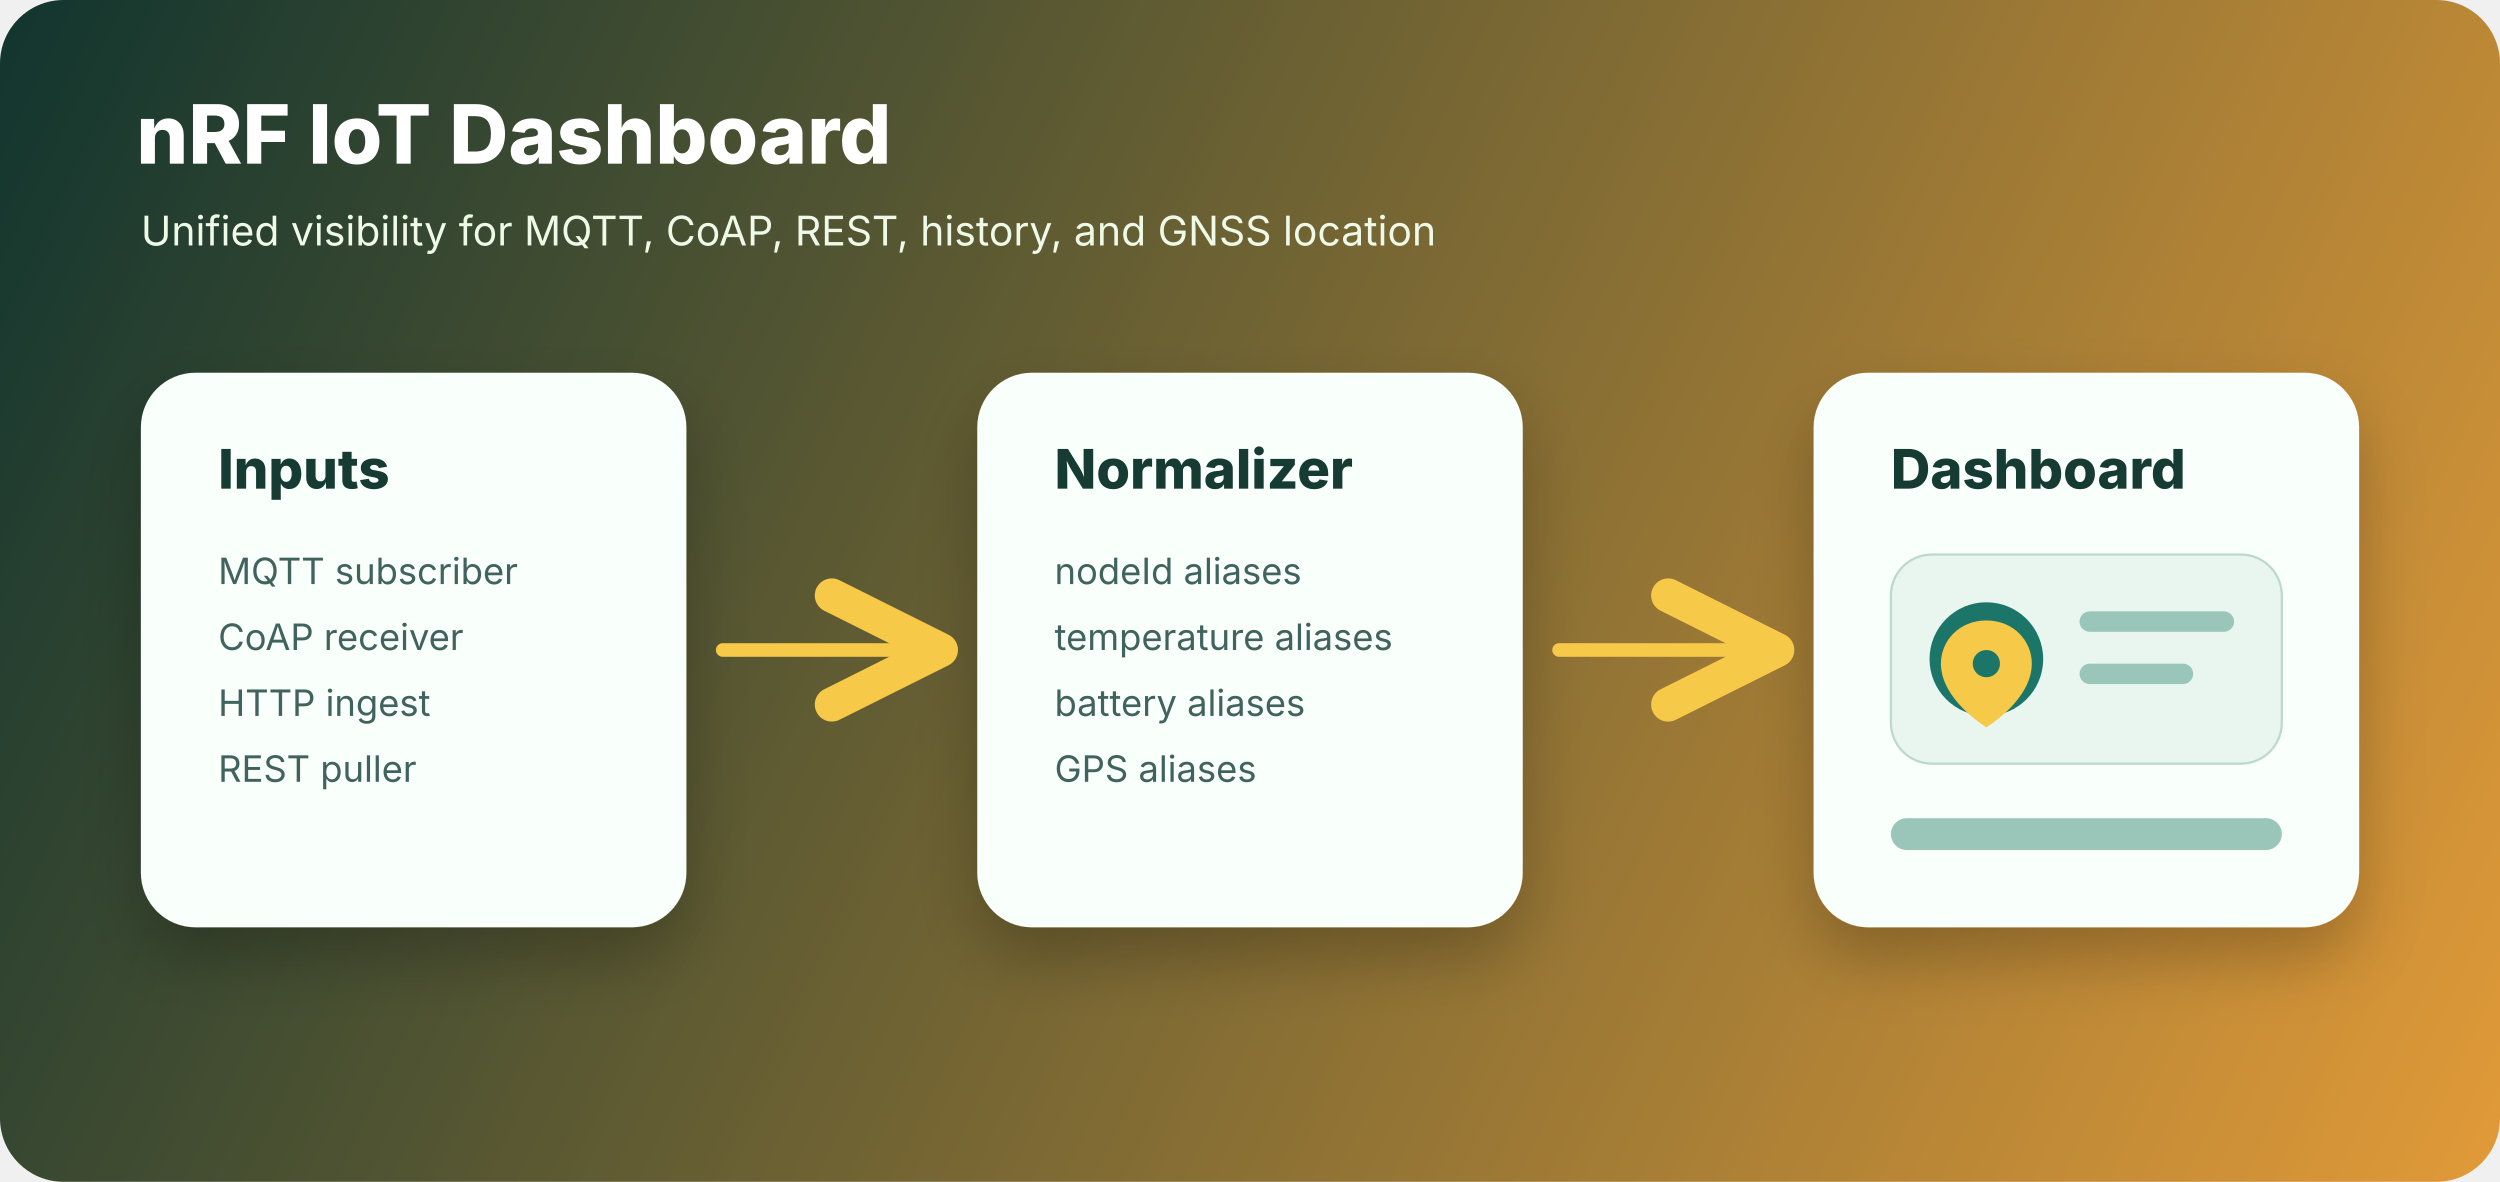
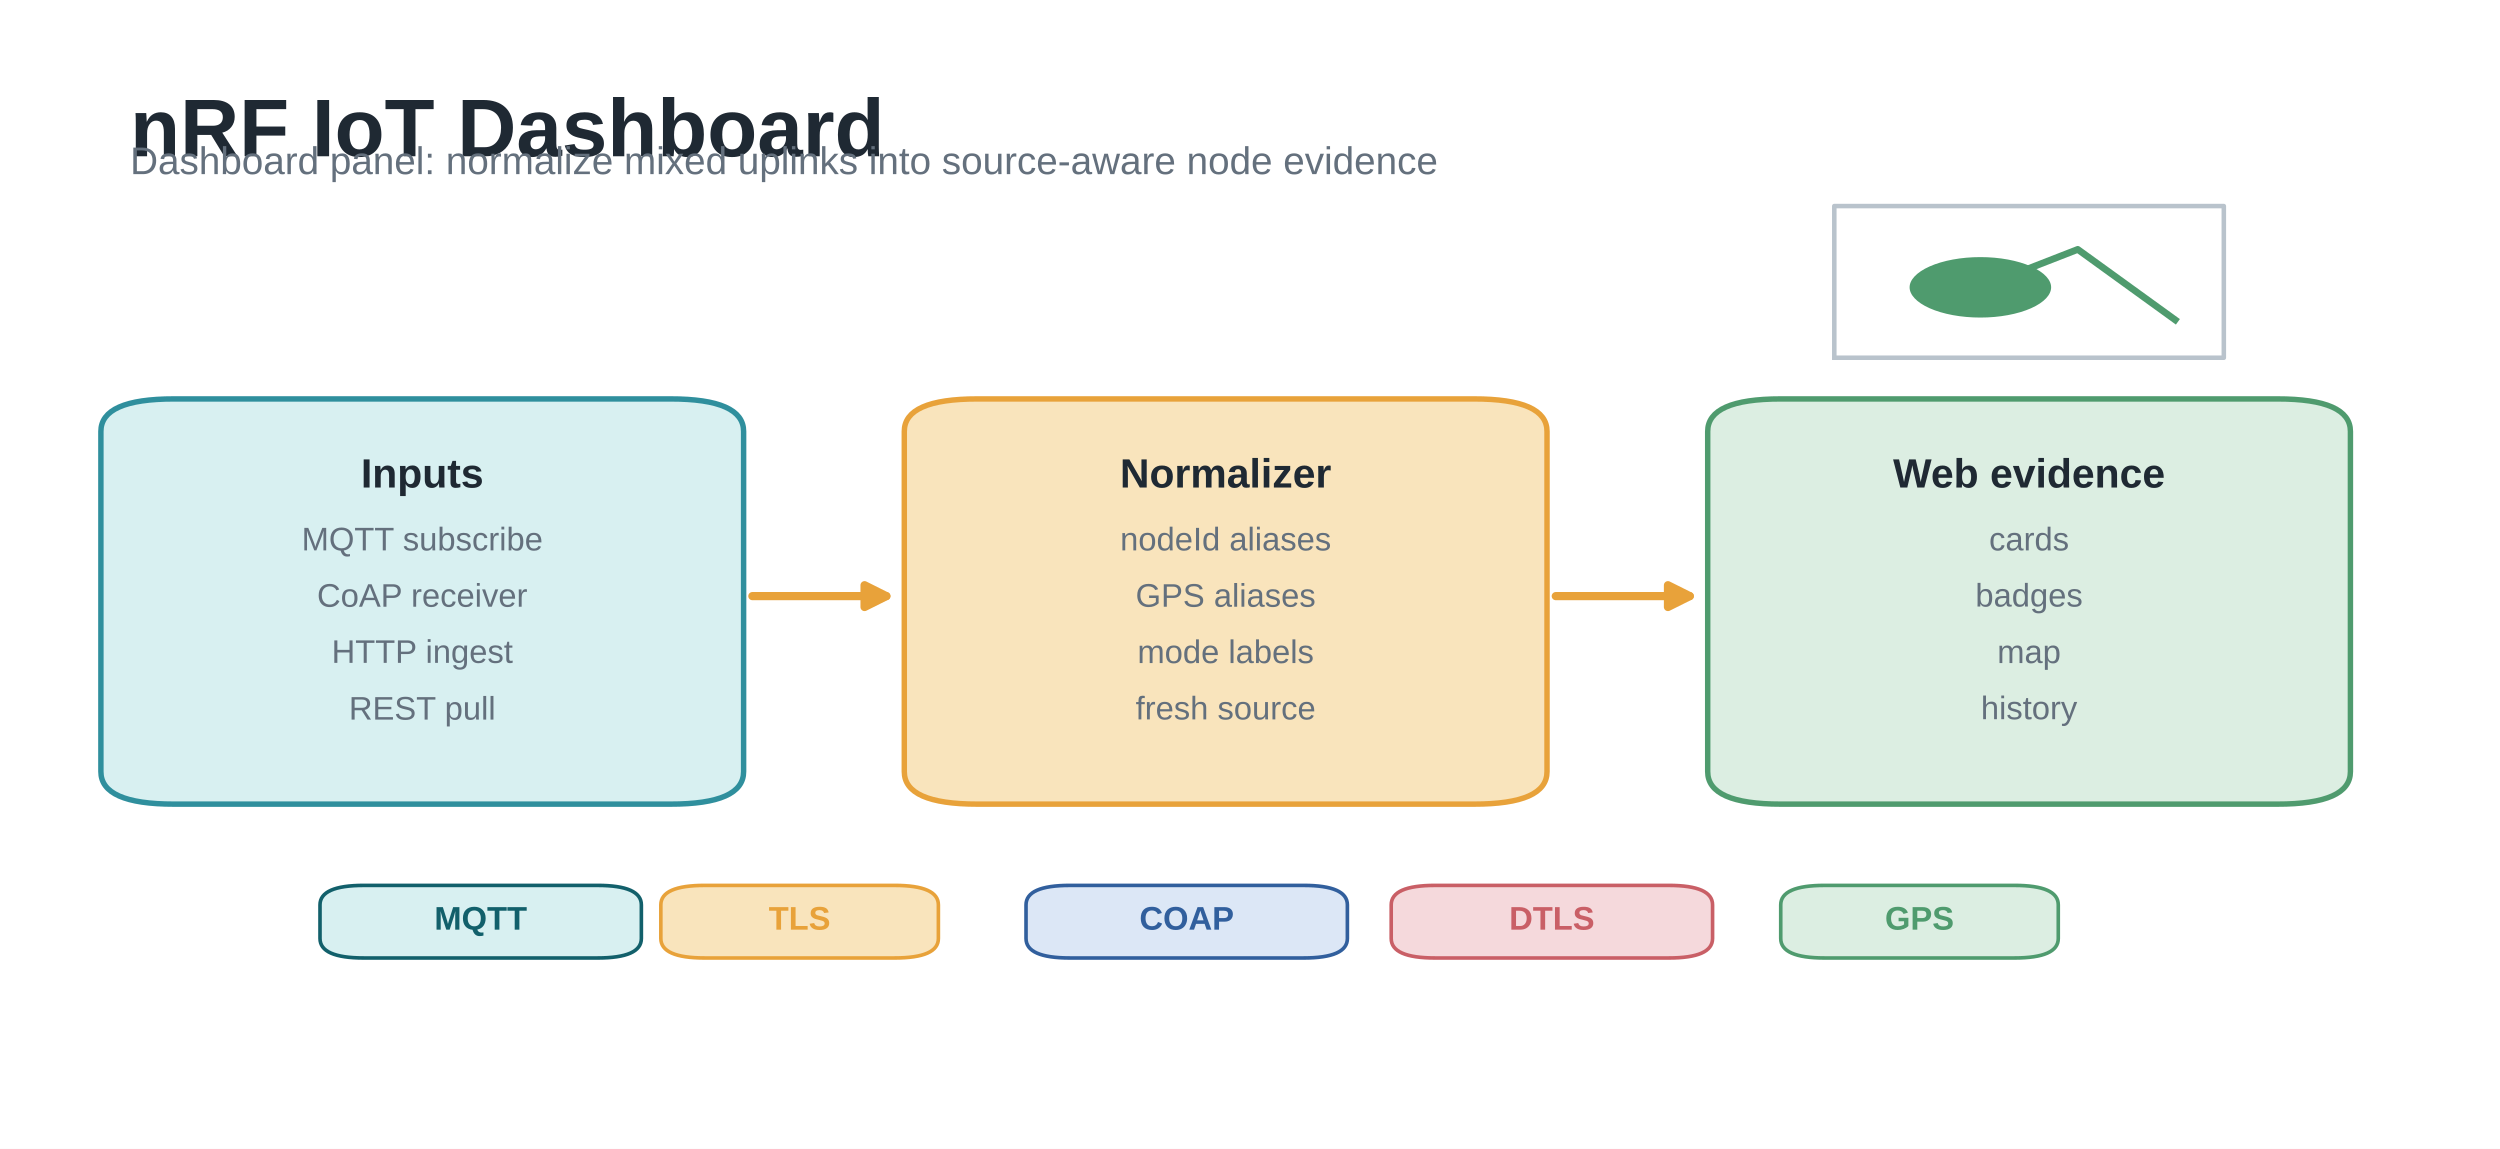
- <svg xmlns="http://www.w3.org/2000/svg" width="1100" height="520" viewBox="0 0 1100 520" fill="none" role="img" aria-labelledby="title desc">
+ <svg xmlns="http://www.w3.org/2000/svg" width="550.08pt" height="252.792pt" viewBox="0 0 550.08 252.792" version="1.1">
  <defs>
-     <linearGradient id="bg" x1="0" y1="0" x2="1100" y2="520" gradientUnits="userSpaceOnUse">
-       <stop stop-color="#11352F" />
-       <stop offset="1" stop-color="#E19A38" />
-     </linearGradient>
-     <filter id="shadow" x="-20%" y="-20%" width="140%" height="140%">
-       <feDropShadow dx="0" dy="14" stdDeviation="14" flood-color="#00131A" flood-opacity="0.24" />
-     </filter>
-     <marker id="arrow" markerWidth="12" markerHeight="12" refX="10" refY="6" orient="auto">
-       <path d="M2 2L10 6L2 10" stroke="#F7C948" stroke-width="2.5" stroke-linecap="round" stroke-linejoin="round" />
-     </marker>
+     <style type="text/css">*{stroke-linejoin: round; stroke-linecap: butt}</style>
  </defs>
-   <rect width="1100" height="520" rx="28" fill="url(#bg)" />
-   <text x="60" y="72" fill="#FFFFFF" font-family="Inter, ui-sans-serif, system-ui, sans-serif" font-size="36" font-weight="800">nRF IoT Dashboard</text>
-   <text x="62" y="108" fill="#EFF9E8" font-family="Inter, ui-sans-serif, system-ui, sans-serif" font-size="18">Unified visibility for MQTT, CoAP, REST, history, and GNSS location</text>
-   <g filter="url(#shadow)">
-     <rect x="62" y="164" width="240" height="244" rx="24" fill="#F9FFFB" />
-     <text x="96" y="215" fill="#173A33" font-family="Inter, ui-sans-serif, system-ui, sans-serif" font-size="24" font-weight="800">Inputs</text>
-     <text x="96" y="257" fill="#41635D" font-family="Inter, ui-sans-serif, system-ui, sans-serif" font-size="16">MQTT subscriber</text>
-     <text x="96" y="286" fill="#41635D" font-family="Inter, ui-sans-serif, system-ui, sans-serif" font-size="16">CoAP receiver</text>
-     <text x="96" y="315" fill="#41635D" font-family="Inter, ui-sans-serif, system-ui, sans-serif" font-size="16">HTTP ingest</text>
-     <text x="96" y="344" fill="#41635D" font-family="Inter, ui-sans-serif, system-ui, sans-serif" font-size="16">REST puller</text>
+   <g id="figure_1">
+     <g id="patch_1">
+       <path d="M 0 252.792 L 550.08 252.792 L 550.08 0 L 0 0 z " style="fill: #ffffff" />
+     </g>
+     <g id="axes_1">
+       <g id="patch_2">
+         <path d="M 38.269 176.935 L 147.548 176.935 Q 163.619 176.935 163.619 169.783 L 163.619 94.928 Q 163.619 87.776 147.548 87.776 L 38.269 87.776 Q 22.199 87.776 22.199 94.928 L 22.199 169.783 Q 22.199 176.935 38.269 176.935 z " clip-path="url(#p647725a0fe)" style="fill: #d8f0f1; stroke: #2f8f9d; stroke-width: 1.2; stroke-linejoin: miter" />
+       </g>
+       <g id="patch_3">
+         <path d="M 215.044 176.935 L 324.323 176.935 Q 340.393 176.935 340.393 169.783 L 340.393 94.928 Q 340.393 87.776 324.323 87.776 L 215.044 87.776 Q 198.973 87.776 198.973 94.928 L 198.973 169.783 Q 198.973 176.935 215.044 176.935 z " clip-path="url(#p647725a0fe)" style="fill: #f9e4bc; stroke: #e8a23a; stroke-width: 1.2; stroke-linejoin: miter" />
+       </g>
+       <g id="patch_4">
+         <path d="M 391.818 176.935 L 501.097 176.935 Q 517.167 176.935 517.167 169.783 L 517.167 94.928 Q 517.167 87.776 501.097 87.776 L 391.818 87.776 Q 375.748 87.776 375.748 94.928 L 375.748 169.783 Q 375.748 176.935 391.818 176.935 z " clip-path="url(#p647725a0fe)" style="fill: #dceee2; stroke: #4f9b6e; stroke-width: 1.2; stroke-linejoin: miter" />
+       </g>
+       <g id="patch_5">
+         <path d="M 165.545 131.164 Q 181.294 131.164 195.03 131.164 " clip-path="url(#p647725a0fe)" style="fill: none; stroke: #e8a23a; stroke-width: 1.8; stroke-linecap: round" />
+         <path d="M 190.23 128.764 L 195.03 131.164 L 190.23 133.564 z " clip-path="url(#p647725a0fe)" style="fill: #e8a23a; stroke: #e8a23a; stroke-width: 1.8; stroke-linecap: round" />
+       </g>
+       <g id="patch_6">
+         <path d="M 342.32 131.164 Q 358.068 131.164 371.804 131.164 " clip-path="url(#p647725a0fe)" style="fill: none; stroke: #e8a23a; stroke-width: 1.8; stroke-linecap: round" />
+         <path d="M 367.004 128.764 L 371.804 131.164 L 367.004 133.564 z " clip-path="url(#p647725a0fe)" style="fill: #e8a23a; stroke: #e8a23a; stroke-width: 1.8; stroke-linecap: round" />
+       </g>
+       <g id="patch_7">
+         <path d="M 435.744 70.374 C 440.006 70.374 444.094 69.62 447.107 68.279 C 450.121 66.938 451.814 65.119 451.814 63.222 C 451.814 61.325 450.121 59.506 447.107 58.165 C 444.094 56.824 440.006 56.07 435.744 56.07 C 431.482 56.07 427.394 56.824 424.381 58.165 C 421.367 59.506 419.674 61.325 419.674 63.222 C 419.674 65.119 421.367 66.938 424.381 68.279 C 427.394 69.62 431.482 70.374 435.744 70.374 z " clip-path="url(#p647725a0fe)" style="fill: #4f9b6e; stroke: #ffffff; stroke-linejoin: miter" />
+       </g>
+       <g id="patch_8">
+         <path d="M 80.052 210.787 L 131.478 210.787 Q 141.12 210.787 141.12 206.496 L 141.12 199.106 Q 141.12 194.815 131.478 194.815 L 80.052 194.815 Q 70.41 194.815 70.41 199.106 L 70.41 206.496 Q 70.41 210.787 80.052 210.787 z " clip-path="url(#p647725a0fe)" style="fill: #d8f0f1; stroke: #12606b; stroke-width: 0.8; stroke-linejoin: miter" />
+       </g>
+       <g id="patch_9">
+         <path d="M 155.048 210.787 L 196.831 210.787 Q 206.473 210.787 206.473 206.496 L 206.473 199.106 Q 206.473 194.815 196.831 194.815 L 155.048 194.815 Q 145.405 194.815 145.405 199.106 L 145.405 206.496 Q 145.405 210.787 155.048 210.787 z " clip-path="url(#p647725a0fe)" style="fill: #f9e4bc; stroke: #e8a23a; stroke-width: 0.8; stroke-linejoin: miter" />
+       </g>
+       <g id="patch_10">
+         <path d="M 235.4 210.787 L 286.825 210.787 Q 296.467 210.787 296.467 206.496 L 296.467 199.106 Q 296.467 194.815 286.825 194.815 L 235.4 194.815 Q 225.757 194.815 225.757 199.106 L 225.757 206.496 Q 225.757 210.787 235.4 210.787 z " clip-path="url(#p647725a0fe)" style="fill: #dce7f6; stroke: #315f9d; stroke-width: 0.8; stroke-linejoin: miter" />
+       </g>
+       <g id="patch_11">
+         <path d="M 315.752 210.787 L 367.177 210.787 Q 376.819 210.787 376.819 206.496 L 376.819 199.106 Q 376.819 194.815 367.177 194.815 L 315.752 194.815 Q 306.109 194.815 306.109 199.106 L 306.109 206.496 Q 306.109 210.787 315.752 210.787 z " clip-path="url(#p647725a0fe)" style="fill: #f5d9dc; stroke: #c95f66; stroke-width: 0.8; stroke-linejoin: miter" />
+       </g>
+       <g id="patch_12">
+         <path d="M 401.46 210.787 L 443.244 210.787 Q 452.886 210.787 452.886 206.496 L 452.886 199.106 Q 452.886 194.815 443.244 194.815 L 401.46 194.815 Q 391.818 194.815 391.818 199.106 L 391.818 206.496 Q 391.818 210.787 401.46 210.787 z " clip-path="url(#p647725a0fe)" style="fill: #dceee2; stroke: #4f9b6e; stroke-width: 0.8; stroke-linejoin: miter" />
+       </g>
+       <g id="line2d_1">
+         <path d="M 403.603 78.718 L 489.312 78.718 L 489.312 45.343 L 403.603 45.343 L 403.603 78.718 " clip-path="url(#p647725a0fe)" style="fill: none; stroke: #b9c3cc; stroke-linecap: square" />
+       </g>
+       <g id="line2d_2">
+         <path d="M 435.744 63.222 L 457.171 54.878 L 478.598 70.374 " clip-path="url(#p647725a0fe)" style="fill: none; stroke: #4f9b6e; stroke-width: 1.5; stroke-linecap: square" />
+       </g>
+       <g id="text_1">
+         <text style="fill: #1f2933; font: 700 18px 'Arial', 'DejaVu Sans', 'Liberation Sans', sans-serif; text-anchor: start" x="28.627" y="34.388" transform="rotate(-0 28.6272 34.38758)">nRF IoT Dashboard</text>
+       </g>
+       <g id="text_2">
+         <text style="fill: #64707d; font: 8.5px 'Arial', 'DejaVu Sans', 'Liberation Sans', sans-serif; text-anchor: start" x="28.627" y="38.315" transform="rotate(-0 28.6272 38.3153)">Dashboard panel: normalize mixed uplinks into source-aware node evidence</text>
+       </g>
+       <g id="text_3">
+         <text style="fill: #1f2933; font: 700 9px 'Arial', 'DejaVu Sans', 'Liberation Sans', sans-serif; text-anchor: middle" x="92.909" y="107.274" transform="rotate(-0 92.9088 107.2737)">Inputs</text>
+       </g>
+       <g id="text_4">
+         <text style="fill: #64707d; font: 7.2px 'Arial', 'DejaVu Sans', 'Liberation Sans', sans-serif; text-anchor: middle" x="92.909" y="121.106" transform="rotate(-0 92.9088 121.1056)">MQTT subscribe</text>
+       </g>
+       <g id="text_5">
+         <text style="fill: #64707d; font: 7.2px 'Arial', 'DejaVu Sans', 'Liberation Sans', sans-serif; text-anchor: middle" x="92.909" y="133.502" transform="rotate(-0 92.9088 133.5019)">CoAP receiver</text>
+       </g>
+       <g id="text_6">
+         <text style="fill: #64707d; font: 7.2px 'Arial', 'DejaVu Sans', 'Liberation Sans', sans-serif; text-anchor: middle" x="92.909" y="145.856" transform="rotate(-0 92.9088 145.8561)">HTTP ingest</text>
+       </g>
+       <g id="text_7">
+         <text style="fill: #64707d; font: 7.2px 'Arial', 'DejaVu Sans', 'Liberation Sans', sans-serif; text-anchor: middle" x="92.909" y="158.339" transform="rotate(-0 92.9088 158.3386)">REST pull</text>
+       </g>
+       <g id="text_8">
+         <text style="fill: #1f2933; font: 700 9px 'Arial', 'DejaVu Sans', 'Liberation Sans', sans-serif; text-anchor: middle" x="269.683" y="107.274" transform="rotate(-0 269.6832 107.2737)">Normalizer</text>
+       </g>
+       <g id="text_9">
+         <text style="fill: #64707d; font: 7.2px 'Arial', 'DejaVu Sans', 'Liberation Sans', sans-serif; text-anchor: middle" x="269.683" y="121.106" transform="rotate(-0 269.6832 121.1056)">nodeId aliases</text>
+       </g>
+       <g id="text_10">
+         <text style="fill: #64707d; font: 7.2px 'Arial', 'DejaVu Sans', 'Liberation Sans', sans-serif; text-anchor: middle" x="269.683" y="133.502" transform="rotate(-0 269.6832 133.5019)">GPS aliases</text>
+       </g>
+       <g id="text_11">
+         <text style="fill: #64707d; font: 7.2px 'Arial', 'DejaVu Sans', 'Liberation Sans', sans-serif; text-anchor: middle" x="269.683" y="145.898" transform="rotate(-0 269.6832 145.8983)">mode labels</text>
+       </g>
+       <g id="text_12">
+         <text style="fill: #64707d; font: 7.2px 'Arial', 'DejaVu Sans', 'Liberation Sans', sans-serif; text-anchor: middle" x="269.683" y="158.295" transform="rotate(-0 269.6832 158.2947)">fresh source</text>
+       </g>
+       <g id="text_13">
+         <text style="fill: #1f2933; font: 700 9px 'Arial', 'DejaVu Sans', 'Liberation Sans', sans-serif; text-anchor: middle" x="446.458" y="107.274" transform="rotate(-0 446.4576 107.2737)">Web evidence</text>
+       </g>
+       <g id="text_14">
+         <text style="fill: #64707d; font: 7.2px 'Arial', 'DejaVu Sans', 'Liberation Sans', sans-serif; text-anchor: middle" x="446.458" y="121.106" transform="rotate(-0 446.4576 121.1056)">cards</text>
+       </g>
+       <g id="text_15">
+         <text style="fill: #64707d; font: 7.2px 'Arial', 'DejaVu Sans', 'Liberation Sans', sans-serif; text-anchor: middle" x="446.458" y="133.46" transform="rotate(-0 446.4576 133.4597)">badges</text>
+       </g>
+       <g id="text_16">
+         <text style="fill: #64707d; font: 7.2px 'Arial', 'DejaVu Sans', 'Liberation Sans', sans-serif; text-anchor: middle" x="446.458" y="145.898" transform="rotate(-0 446.4576 145.8983)">map</text>
+       </g>
+       <g id="text_17">
+         <text style="fill: #64707d; font: 7.2px 'Arial', 'DejaVu Sans', 'Liberation Sans', sans-serif; text-anchor: middle" x="446.458" y="158.253" transform="rotate(-0 446.4576 158.2525)">history</text>
+       </g>
+       <g id="text_18">
+         <text style="fill: #12606b; font: 700 7.2px 'Arial', 'DejaVu Sans', 'Liberation Sans', sans-serif; text-anchor: middle" x="105.765" y="204.548" transform="rotate(-0 105.7651 204.5478)">MQTT</text>
+       </g>
+       <g id="text_19">
+         <text style="fill: #e8a23a; font: 700 7.2px 'Arial', 'DejaVu Sans', 'Liberation Sans', sans-serif; text-anchor: middle" x="175.939" y="204.548" transform="rotate(-0 175.9392 204.5478)">TLS</text>
+       </g>
+       <g id="text_20">
+         <text style="fill: #315f9d; font: 700 7.2px 'Arial', 'DejaVu Sans', 'Liberation Sans', sans-serif; text-anchor: middle" x="261.112" y="204.548" transform="rotate(-0 261.1123 204.5478)">COAP</text>
+       </g>
+       <g id="text_21">
+         <text style="fill: #c95f66; font: 700 7.2px 'Arial', 'DejaVu Sans', 'Liberation Sans', sans-serif; text-anchor: middle" x="341.464" y="204.548" transform="rotate(-0 341.4643 204.5478)">DTLS</text>
+       </g>
+       <g id="text_22">
+         <text style="fill: #4f9b6e; font: 700 7.2px 'Arial', 'DejaVu Sans', 'Liberation Sans', sans-serif; text-anchor: middle" x="422.352" y="204.548" transform="rotate(-0 422.352 204.5478)">GPS</text>
+       </g>
+     </g>
  </g>
-   <g filter="url(#shadow)">
-     <rect x="430" y="164" width="240" height="244" rx="24" fill="#F9FFFB" />
-     <text x="464" y="215" fill="#173A33" font-family="Inter, ui-sans-serif, system-ui, sans-serif" font-size="24" font-weight="800">Normalizer</text>
-     <text x="464" y="257" fill="#41635D" font-family="Inter, ui-sans-serif, system-ui, sans-serif" font-size="16">nodeId aliases</text>
-     <text x="464" y="286" fill="#41635D" font-family="Inter, ui-sans-serif, system-ui, sans-serif" font-size="16">temperature aliases</text>
-     <text x="464" y="315" fill="#41635D" font-family="Inter, ui-sans-serif, system-ui, sans-serif" font-size="16">battery aliases</text>
-     <text x="464" y="344" fill="#41635D" font-family="Inter, ui-sans-serif, system-ui, sans-serif" font-size="16">GPS aliases</text>
-   </g>
-   <g filter="url(#shadow)">
-     <rect x="798" y="164" width="240" height="244" rx="24" fill="#F9FFFB" />
-     <text x="832" y="215" fill="#173A33" font-family="Inter, ui-sans-serif, system-ui, sans-serif" font-size="24" font-weight="800">Dashboard</text>
-     <rect x="832" y="244" width="172" height="92" rx="18" fill="#E8F6EF" stroke="#BDD8CE" />
-     <circle cx="874" cy="290" r="25" fill="#1E7469" />
-     <path d="M874 273C862 273 854 282 854 292C854 308 874 320 874 320C874 320 894 308 894 292C894 282 886 273 874 273Z" fill="#F7C948" />
-     <circle cx="874" cy="292" r="6" fill="#1E7469" />
-     <rect x="915" y="269" width="68" height="9" rx="4.5" fill="#99C6B8" />
-     <rect x="915" y="292" width="50" height="9" rx="4.5" fill="#99C6B8" />
-     <rect x="832" y="360" width="172" height="14" rx="7" fill="#99C6B8" />
-   </g>
-   <path d="M318 286H414" stroke="#F7C948" stroke-width="6" stroke-linecap="round" marker-end="url(#arrow)" />
-   <path d="M686 286H782" stroke="#F7C948" stroke-width="6" stroke-linecap="round" marker-end="url(#arrow)" />
+   <defs>
+     <clipPath id="p647725a0fe">
+       <rect x="7.2" y="7.2" width="535.68" height="238.392" />
+     </clipPath>
+   </defs>
</svg>
